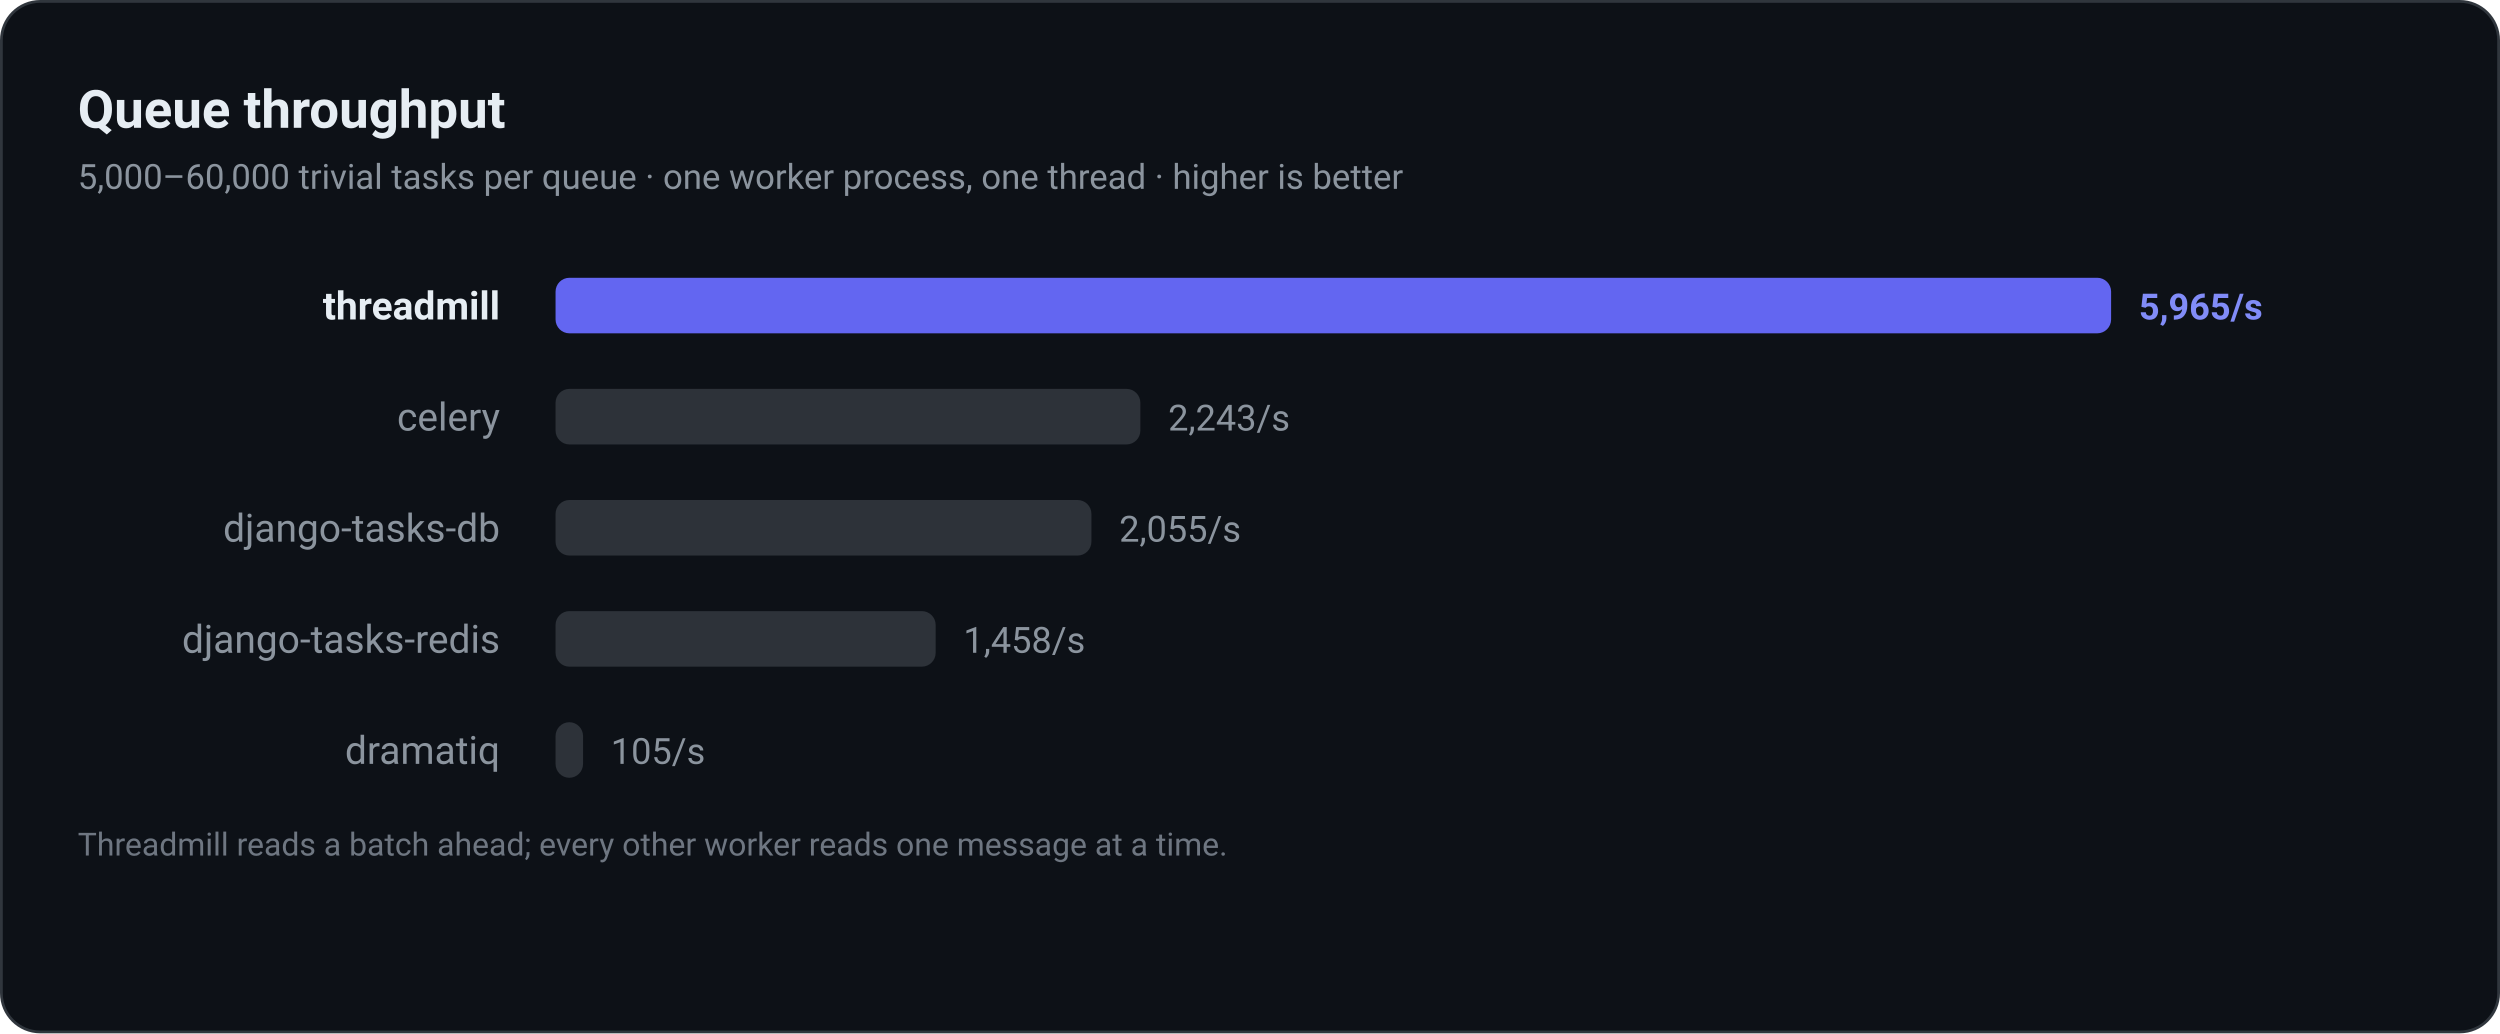
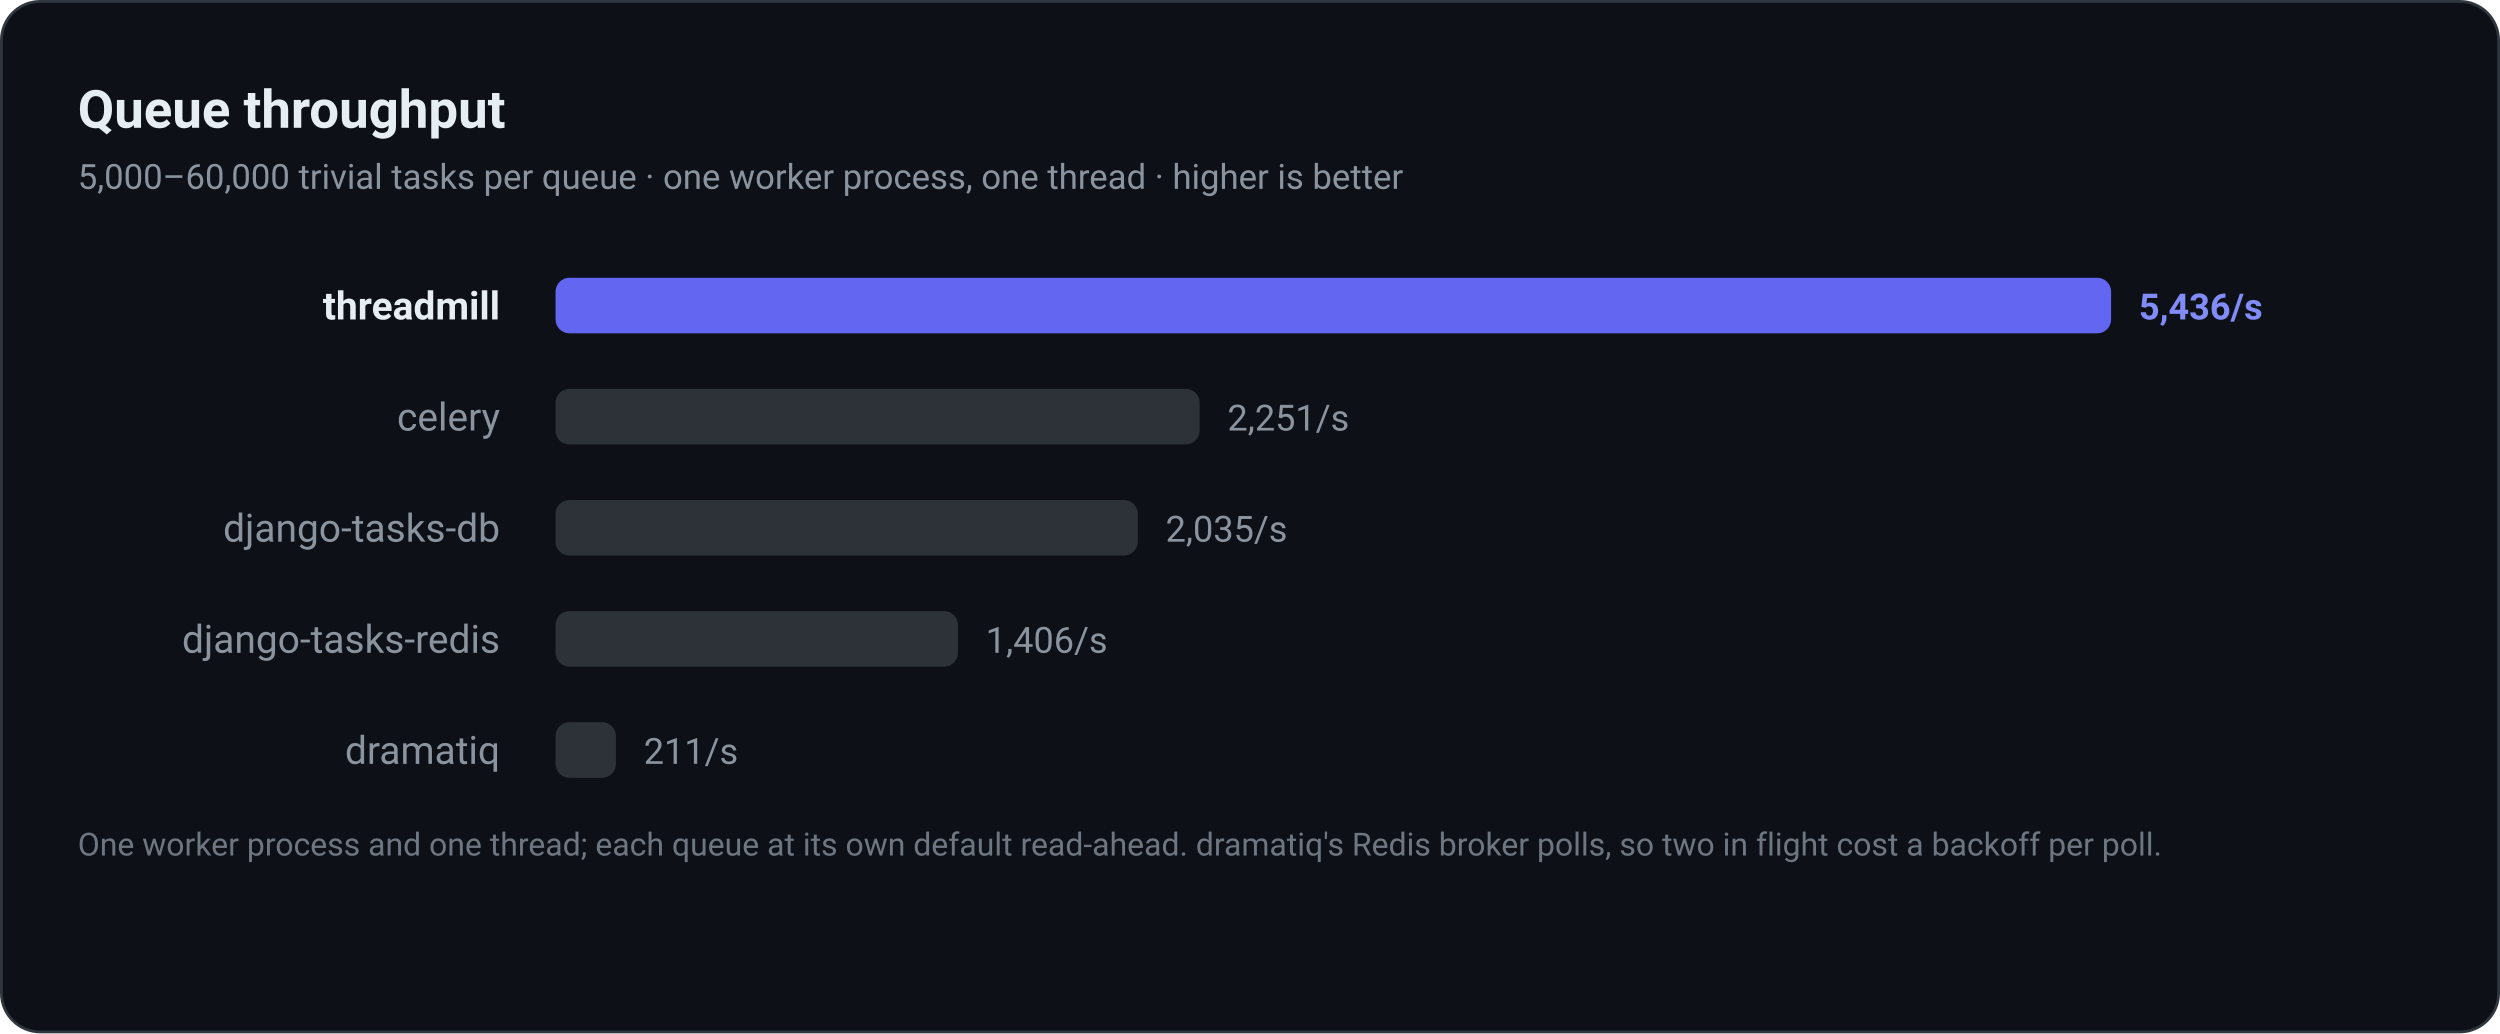
- <svg xmlns="http://www.w3.org/2000/svg" viewBox="0 0 900 372" width="900" height="372" role="img" aria-label="Tasks per second with one worker: threadmill 5,965, celery 2,243, django-tasks-db 2,055, django-tasks-redis 1,458, dramatiq 105.">
+ <svg xmlns="http://www.w3.org/2000/svg" viewBox="0 0 900 372" width="900" height="372" role="img" aria-label="Tasks per second with one worker: threadmill 5,436, celery 2,251, django-tasks-db 2,035, django-tasks-redis 1,406, dramatiq 211.">
  <style>svg{max-width:100%;height:auto}</style>
  <rect x="0.5" y="0.5" width="899" height="371" rx="14" fill="#0d1117" stroke="#30363d" />
  <text x="28" y="46" font-family="system-ui, -apple-system, &quot;Segoe UI&quot;, Roboto, &quot;Helvetica Neue&quot;, Arial, sans-serif" font-size="19" font-weight="700" fill="#e6edf3" text-anchor="start">Queue throughput</text>
  <text x="28" y="68" font-family="system-ui, -apple-system, &quot;Segoe UI&quot;, Roboto, &quot;Helvetica Neue&quot;, Arial, sans-serif" font-size="12.5" font-weight="400" fill="#8b949e" text-anchor="start">5,000–60,000 trivial tasks per queue · one worker process, one thread · higher is better</text>
  <text x="180" y="115" font-family="system-ui, -apple-system, &quot;Segoe UI&quot;, Roboto, &quot;Helvetica Neue&quot;, Arial, sans-serif" font-size="14" font-weight="700" fill="#e6edf3" text-anchor="end">threadmill</text>
  <rect x="200" y="100" width="560.00" height="20" rx="5" fill="#6366f1" opacity="1" />
-   <text x="770" y="115" font-family="system-ui, -apple-system, &quot;Segoe UI&quot;, Roboto, &quot;Helvetica Neue&quot;, Arial, sans-serif" font-size="13" font-weight="700" fill="#818cf8" text-anchor="start">5,965/s</text>
+   <text x="770" y="115" font-family="system-ui, -apple-system, &quot;Segoe UI&quot;, Roboto, &quot;Helvetica Neue&quot;, Arial, sans-serif" font-size="13" font-weight="700" fill="#818cf8" text-anchor="start">5,436/s</text>
  <text x="180" y="155" font-family="system-ui, -apple-system, &quot;Segoe UI&quot;, Roboto, &quot;Helvetica Neue&quot;, Arial, sans-serif" font-size="14" font-weight="400" fill="#8b949e" text-anchor="end">celery</text>
-   <rect x="200" y="140" width="210.53" height="20" rx="5" fill="#8b949e" opacity="0.25" />
-   <text x="420.535" y="155" font-family="system-ui, -apple-system, &quot;Segoe UI&quot;, Roboto, &quot;Helvetica Neue&quot;, Arial, sans-serif" font-size="13" font-weight="400" fill="#8b949e" text-anchor="start">2,243/s</text>
+   <rect x="200" y="140" width="231.87" height="20" rx="5" fill="#8b949e" opacity="0.25" />
+   <text x="441.875" y="155" font-family="system-ui, -apple-system, &quot;Segoe UI&quot;, Roboto, &quot;Helvetica Neue&quot;, Arial, sans-serif" font-size="13" font-weight="400" fill="#8b949e" text-anchor="start">2,251/s</text>
  <text x="180" y="195" font-family="system-ui, -apple-system, &quot;Segoe UI&quot;, Roboto, &quot;Helvetica Neue&quot;, Arial, sans-serif" font-size="14" font-weight="400" fill="#8b949e" text-anchor="end">django-tasks-db</text>
-   <rect x="200" y="180" width="192.91" height="20" rx="5" fill="#8b949e" opacity="0.25" />
-   <text x="402.908" y="195" font-family="system-ui, -apple-system, &quot;Segoe UI&quot;, Roboto, &quot;Helvetica Neue&quot;, Arial, sans-serif" font-size="13" font-weight="400" fill="#8b949e" text-anchor="start">2,055/s</text>
+   <rect x="200" y="180" width="209.61" height="20" rx="5" fill="#8b949e" opacity="0.25" />
+   <text x="419.613" y="195" font-family="system-ui, -apple-system, &quot;Segoe UI&quot;, Roboto, &quot;Helvetica Neue&quot;, Arial, sans-serif" font-size="13" font-weight="400" fill="#8b949e" text-anchor="start">2,035/s</text>
  <text x="180" y="235" font-family="system-ui, -apple-system, &quot;Segoe UI&quot;, Roboto, &quot;Helvetica Neue&quot;, Arial, sans-serif" font-size="14" font-weight="400" fill="#8b949e" text-anchor="end">django-tasks-redis</text>
-   <rect x="200" y="220" width="136.84" height="20" rx="5" fill="#8b949e" opacity="0.25" />
-   <text x="346.839" y="235" font-family="system-ui, -apple-system, &quot;Segoe UI&quot;, Roboto, &quot;Helvetica Neue&quot;, Arial, sans-serif" font-size="13" font-weight="400" fill="#8b949e" text-anchor="start">1,458/s</text>
+   <rect x="200" y="220" width="144.87" height="20" rx="5" fill="#8b949e" opacity="0.25" />
+   <text x="354.871" y="235" font-family="system-ui, -apple-system, &quot;Segoe UI&quot;, Roboto, &quot;Helvetica Neue&quot;, Arial, sans-serif" font-size="13" font-weight="400" fill="#8b949e" text-anchor="start">1,406/s</text>
  <text x="180" y="275" font-family="system-ui, -apple-system, &quot;Segoe UI&quot;, Roboto, &quot;Helvetica Neue&quot;, Arial, sans-serif" font-size="14" font-weight="400" fill="#8b949e" text-anchor="end">dramatiq</text>
-   <rect x="200" y="260" width="9.90" height="20" rx="5" fill="#8b949e" opacity="0.25" />
-   <text x="219.903" y="275" font-family="system-ui, -apple-system, &quot;Segoe UI&quot;, Roboto, &quot;Helvetica Neue&quot;, Arial, sans-serif" font-size="13" font-weight="400" fill="#8b949e" text-anchor="start">105/s</text>
-   <text x="28" y="308" font-family="system-ui, -apple-system, &quot;Segoe UI&quot;, Roboto, &quot;Helvetica Neue&quot;, Arial, sans-serif" font-size="11.5" font-weight="400" fill="#6e7681" text-anchor="start">Threadmill reads a batch ahead; every other worker reads one message at a time.</text>
+   <rect x="200" y="260" width="21.74" height="20" rx="5" fill="#8b949e" opacity="0.25" />
+   <text x="231.745" y="275" font-family="system-ui, -apple-system, &quot;Segoe UI&quot;, Roboto, &quot;Helvetica Neue&quot;, Arial, sans-serif" font-size="13" font-weight="400" fill="#8b949e" text-anchor="start">211/s</text>
+   <text x="28" y="308" font-family="system-ui, -apple-system, &quot;Segoe UI&quot;, Roboto, &quot;Helvetica Neue&quot;, Arial, sans-serif" font-size="11.5" font-weight="400" fill="#6e7681" text-anchor="start">One worker process and one thread; each queue at its own default read-ahead. dramatiq's Redis broker polls, so two in flight cost a backoff per poll.</text>
</svg>
